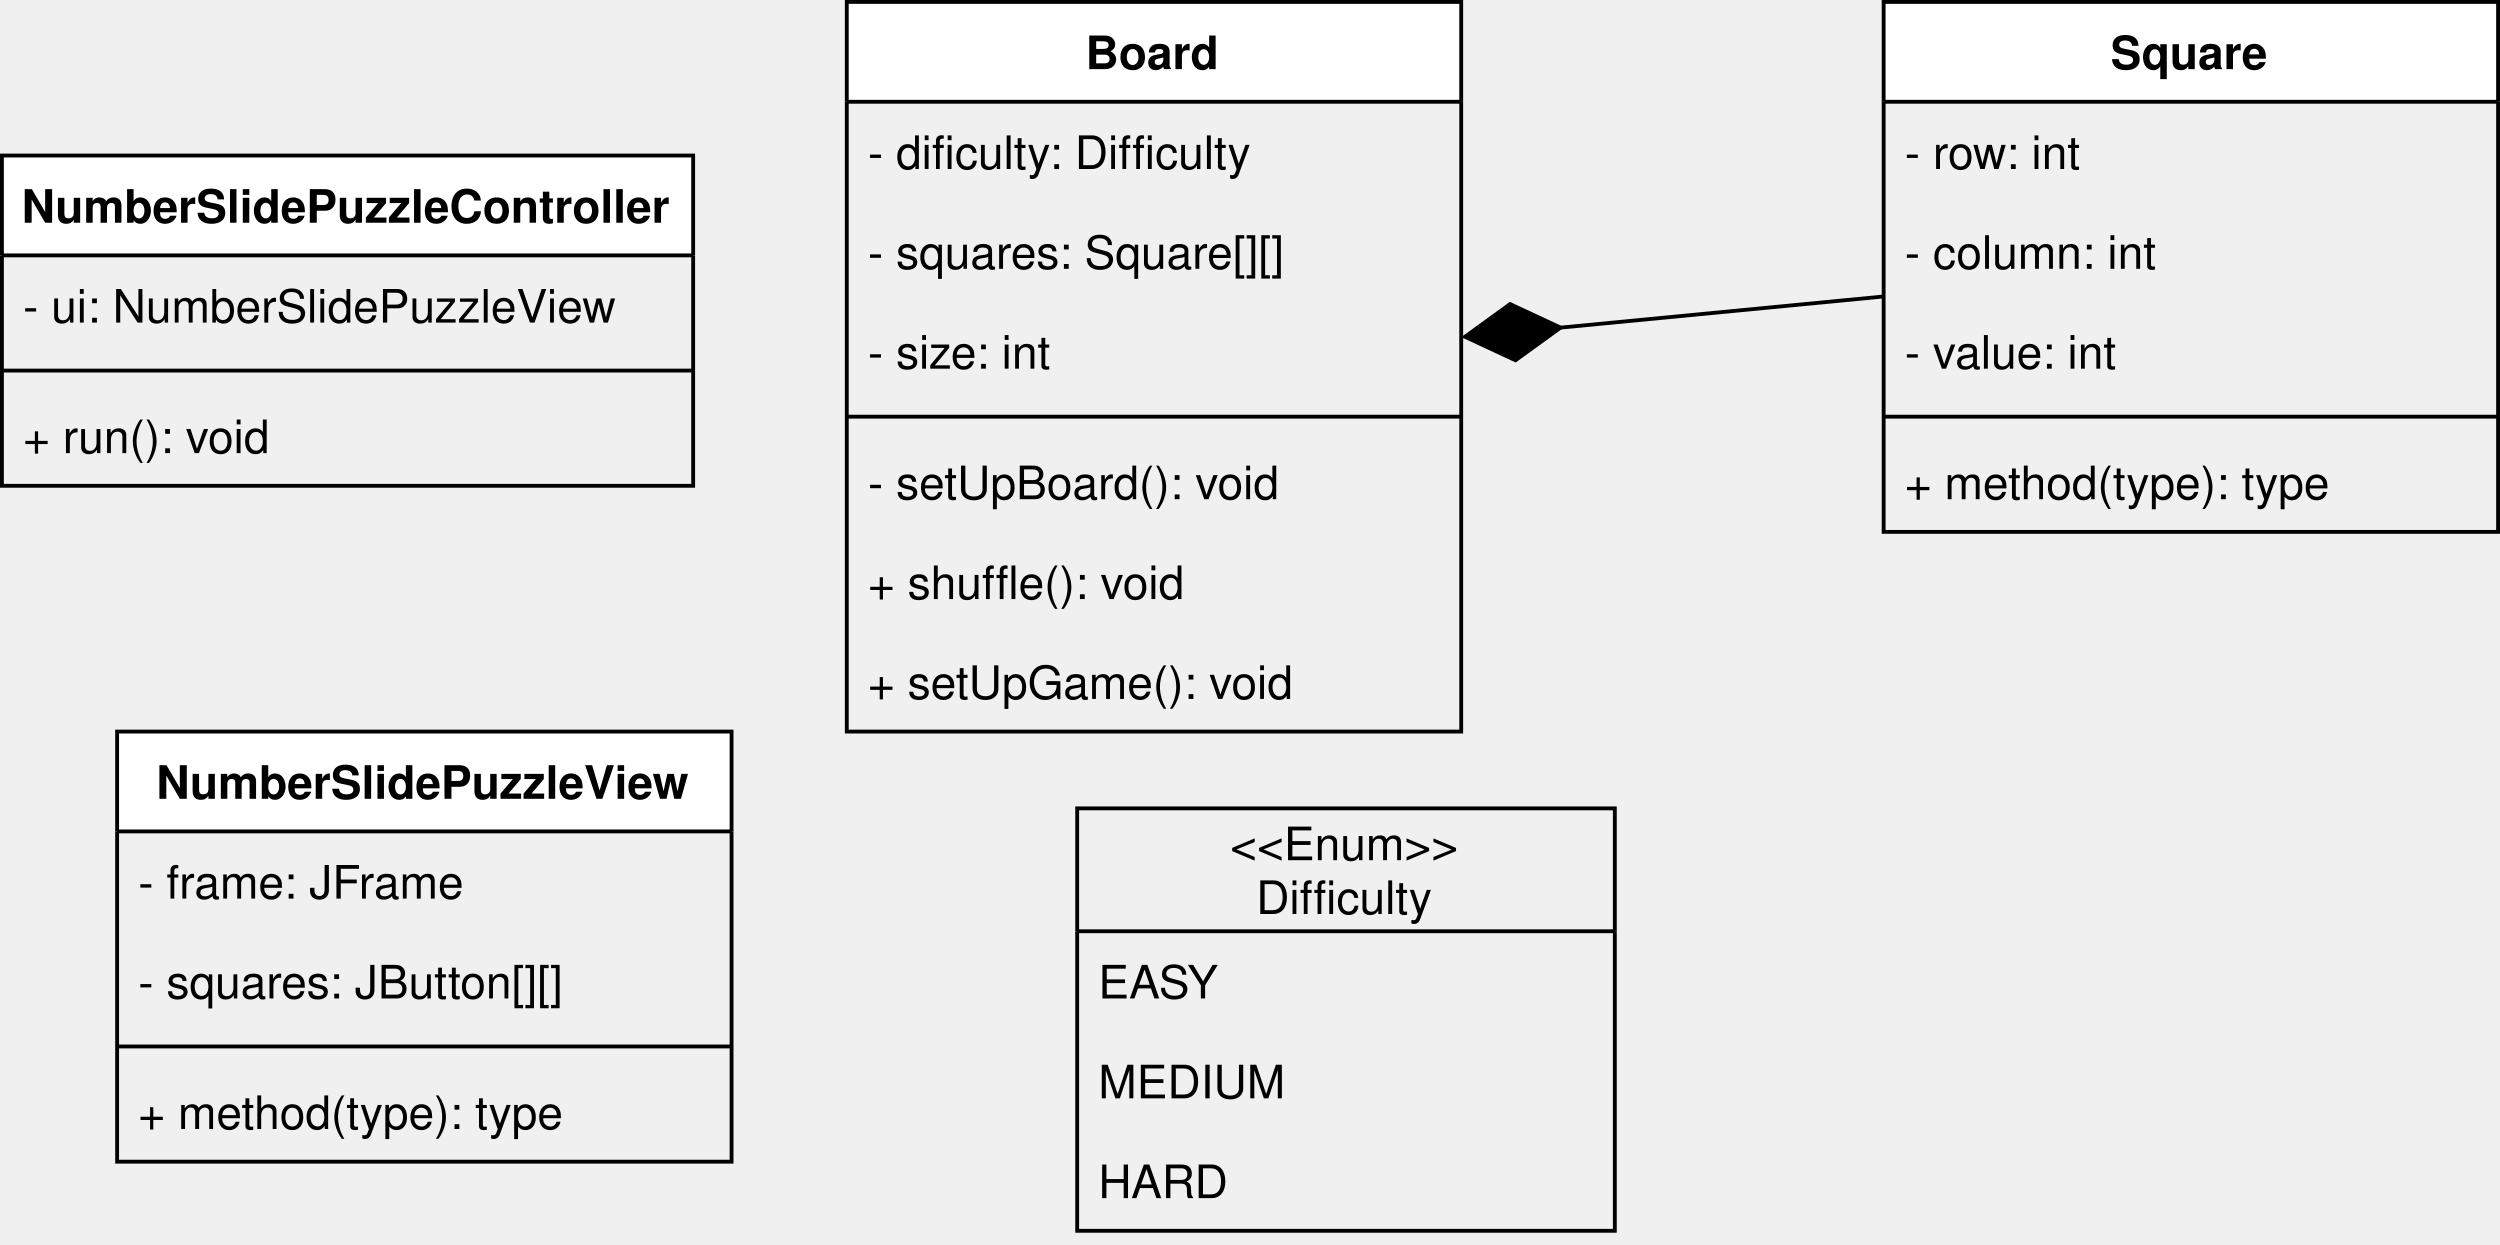
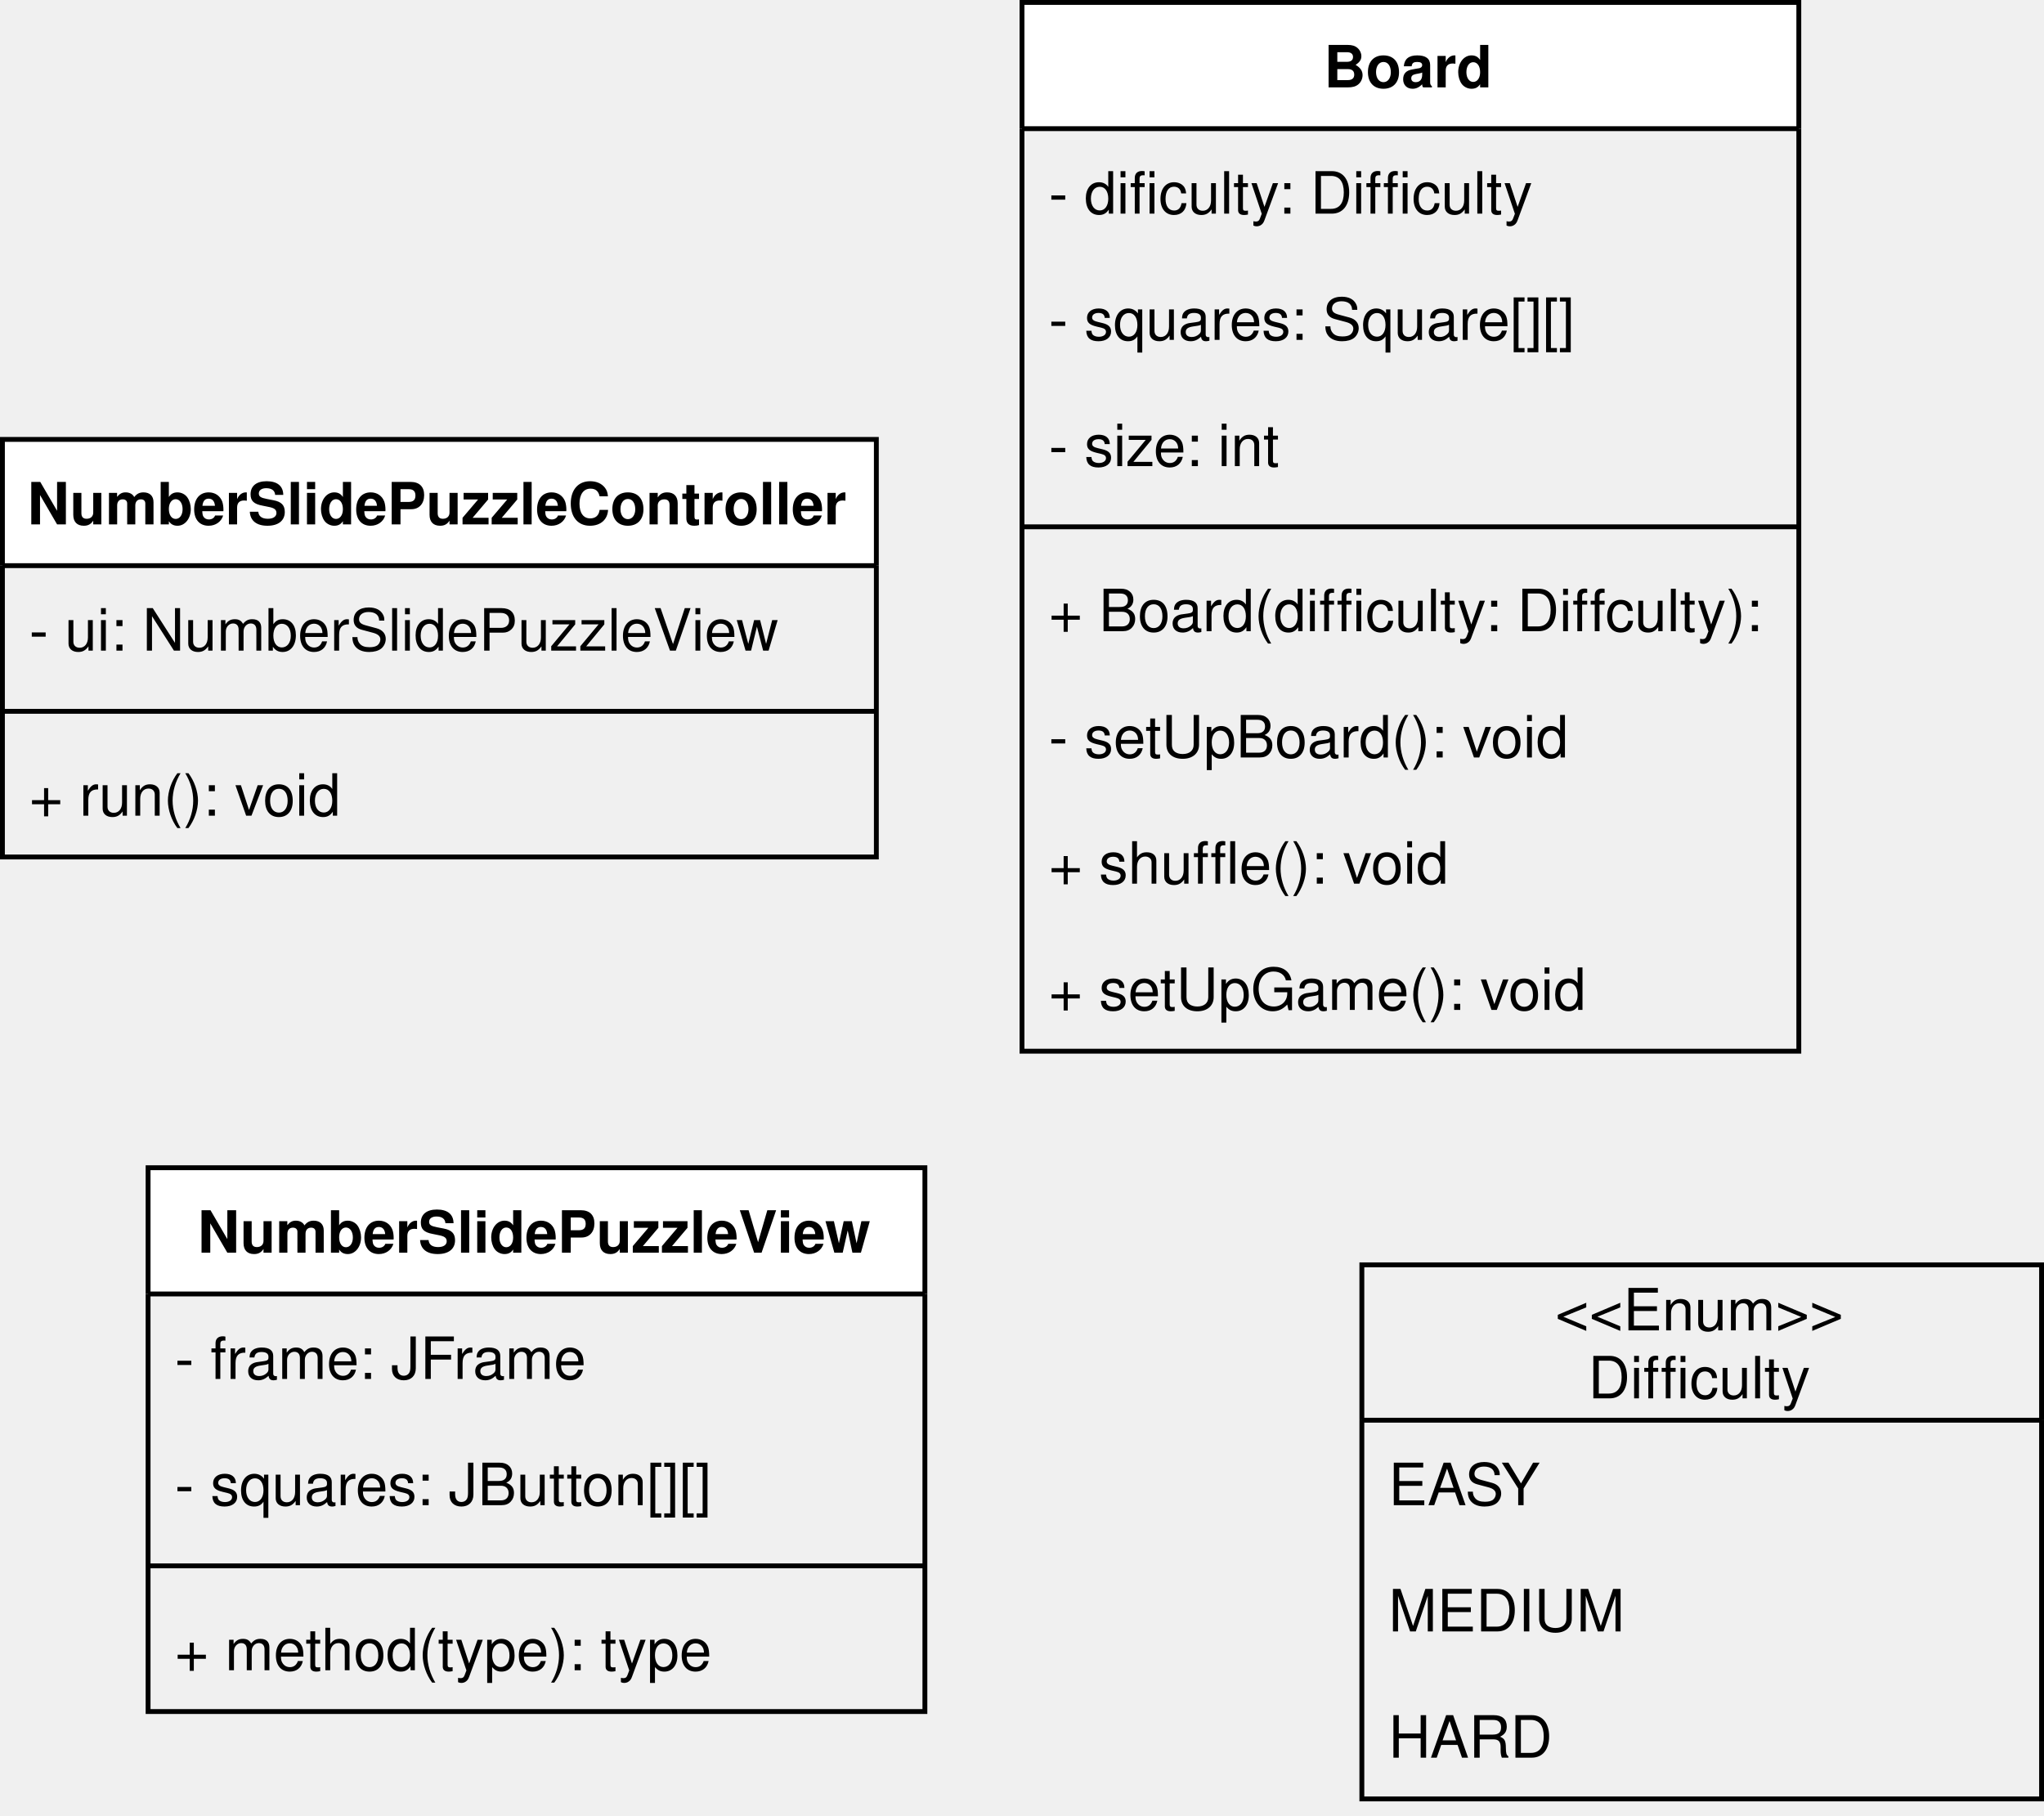
- <svg xmlns="http://www.w3.org/2000/svg" version="1.1" width="651px" height="324px" viewBox="-0.5 -0.5 651 324" content="&lt;mxfile host=&quot;drawio-plugin&quot; modified=&quot;2022-03-01T22:13:17.207Z&quot; agent=&quot;5.0 (Windows NT 6.2; Win64; x64) AppleWebKit/537.36 (KHTML, like Gecko) Chrome/89.0.439.114 Safari/537.36&quot; etag=&quot;Nb7-g3J6PJ1sRvul0Ocr&quot; version=&quot;15.5.4&quot; type=&quot;embed&quot;&gt;&lt;diagram id=&quot;23iRSUPoRavnBvh4doch&quot; name=&quot;Page-1&quot;&gt;7Zttb6M4EIB/TaS9Dz0FyFs/5q3dO7WnarO7p/voBidYa3DOmKbpr78x2FCws0UJze7qLEUJHmyD5/F4xkPoBfP4+ZajXXTPQkx7fj987gWLnu+Pg2v4loKDFvQLwZaTsBB5lWBFXrAS6moZCXFaqygYo4Ls6sI1SxK8FjUZ4pzt69U2jNavukNbbAhWa0RN6d8kFFEhnfjjSv4Rk22kr+yN1IBjpCurkaQRCtn+lShY9oI5Z0wUR/HzHFOpO62Xot3NkbPljXGciDYNRkWDJ0QzNba/svgR8xUFDT9kLy8UfyV4r25WHLQG0j2JKUqgNNuwRKzUGQ/KiJJtAsdruAXMQfCEuSCgvKk6IdgOpOuI0PAOHVgmbzQVaP1Nl2YR4+QFukVU9QmnuVDzAO75dY2VbAniPkg5TqHOgx691xDdo+daxTuUCiVYM0rRLiWP5TBixLckmTEhWKwqmcpV+pYjxM+vRErZt5jFWPADVNFnNXg184O+Ku+reeSNlCyqzSFfzV81d7dl3xVeOFCE7bTHBu0rOf05iqE4hcM/b/LjJm0YnMgpcPYNzxllgHWRsAI/obQh0jOA4o04yj/doTVJtnd5ncWgknxSg5YiBm03NDeQiIQhTiQ7JpBABShJZcdIInKlDGfwAd3N+78Pe0O48TmUvaoMH1mdizlLYCyI5BgxzII9ljPBAnjUGrACqlu8xVPXOwenxXolz/TfDEaQKqKzDGZwkutmob4d3pPxDv3L4Z0YdA1ylORECnLaFXknYYsBAMUVp88S4+LKM1gGJsvAwo2iR0wfWEoEYbJ/XtRt8LwAsvGkHbLJ+cSuLcRm0u1jEbHwgzjs8G+FWcpDZ4enQ51ccJnVUef3giQYKlCjFAIeFyp1Eypd1yMlb2iJlCY2O+4CuWcgl541I4X1touR/7/mXFrMWWGTDW4n9uw7x9oJNFswZLXIDpgFR1wrz5IPyqc+MajtjPB0nqOWK2wnRjg0gK7yfYvznx35z+Gk4UC9tqmGoAuDte9NuTQIaaxyAjtbLeEOW9P9AXkGz9zXXOXZVZrFicPZBc5L5hV8cz9zVRUdzfNptk05dGKcZlLXRbOnQPP6g3bUuvCOttyeyxS9D1fvkmurubecMcTNfYmLak+LagPv1KhW55POwmtuQ6XrDMmGrDMqDoXJLshGl53hatKlZfyUIa5vT/jVHqWp/al7ktYN3kuGvIHdbtN8QXQR7/kwLxnx+gMX8XYC7ZIRb2BCyy0Qiy+7PEJyWdySqkHQBvrniHcDM41bbGTSKNtsKHZUu6IaXHKFPUpVmustih3XztbgUcs1uBOuLXJF3cJr7TyPEL1Yuqg1N70PbTxdCXxzH+rbtqGDDjDaskcjWoys+F0mWQzHWyXTv718/xzMvrNDPZKY6J+TcQh8++T5ZZMQ47fhewPrv3i7SEKYj2OW09U/bhmuluFJa6IlwXYAO4mZzOcv98vFH1/uHcEzCA4t8dG7ETSzRR+nn1w66Bx+E0sc9G78zCy9wQ4n4ZTnf1dYhATFLAk/R0TqEU7cEKrdHJR0Wl0qPhKxPsNZloQ4fMvrpCzja3VN/XADXOcWN0JKHNbeSTL1aAsgOaZIkCdcu6JNc6q7B5Ynwsq/kDTeVhn2G+6ruHnVqtK/0dH4elDvKGh0VIzY6CgHWY7RxhaK1dtSRfXqlbNg+R8=&lt;/diagram&gt;&lt;/mxfile&gt;">
+ <svg xmlns="http://www.w3.org/2000/svg" version="1.1" width="421px" height="374px" viewBox="-0.5 -0.5 421 374" content="&lt;mxfile host=&quot;drawio-plugin&quot; modified=&quot;2022-03-01T22:37:57.878Z&quot; agent=&quot;5.0 (Windows NT 6.2; Win64; x64) AppleWebKit/537.36 (KHTML, like Gecko) Chrome/89.0.439.114 Safari/537.36&quot; etag=&quot;dRkRLkf-oHzIOjwbz_py&quot; version=&quot;15.5.4&quot; type=&quot;embed&quot;&gt;&lt;diagram id=&quot;23iRSUPoRavnBvh4doch&quot; name=&quot;Page-1&quot;&gt;7Zrrb6M4EMD/mki9D3vikQf92Dy2u6v2VG32ofvoghOsNZgzpkn6198Ym1CK6aLEG91pkaLEHo+J7Z/HMwyM/EWyv+Uoi+9ZhOnIc6L9yF+OPG/qePAtBQclmPmOEmw5iZTIrQVr8oy1sFIrSITzhqJgjAqSNYUhS1McioYMcc52TbUNo81/zdAWtwTrENG29DuJRKykgTer5R8w2cbVP7vTa9WSoEpZzySPUcR2L0T+auQvOGNClZL9AlO5dtW6qH7vO1qPA+M4FX06TFWHJ0QLPbe/iuQR8zWFFX4onp8p/kbwTg9WHKoVyHckoSiF2nzDUrHWLS7UESXbFMohDAFzEDxhLggs3o1uECwDaRgTGt2hAyvkQHOBwh9VbR4zTp7hsojqa0IzF3ofwJhfaqxlTxA7IOU4B52HavbuK9E92jcU71AutCBklKIsJ4/HaSSIb0k6Z0KwRCu1F1evt5wh3r8Q6cW+xSzBgh9ApWqtwOud7zu6vqv3kTvVsrixh7TNIL13t8dr13ihoAmbac9atN/J7c9RAtUbKH56X5Zf04bJiZICZz/wglEGWJcpU/gJpa9E1Q6geCM6+ecZCkm6vSt1luNa8llPWooY9N3Q0kBiEkU4leyYQAIpUJJKxkgqykWZzOEDa7dw/pyMJjDwBdTdug4fqc7FgqUwF0RKjBh2wQ7LnWAAPO0NWAOtevyMZ6V3Dk6D9Uqe+T8FzCDXROcF7OC0XJul/h7wnox34l0Ob9Ci2yJHSUlEkatckXsStgQAUFxz+iIxLt+5LZZ+m6Vv4EbRI6YPLCeCMHl9rnRf8bwAslnQD1lwPrFrA7G5dPtYxCy6EocM/6HMUhYHOzwdanDBY7aKOt8KkmCqQI1SCHiGUMlOqHTdjJTciSFSCkx2bAO520IuPWtBlPX2i5F/X3M+WsxZYZMJrhV79gbHagWaKRgyWqQFZn6Ha+VFeqV96hMD7cEIT+c57XnCWrl3aRvhnCHeBji4z9Pc5zGz8AZcY8Tk2qDbNlfpPyOyIWFBxUEZ7JJsqvpgthXoo2H8N1MO5sCokXJYl5Uh42AJ7yVTDr7ZbvPyPJRs5QwHmKfD7JuMsGKr4yHOtQLNdcb9qFkIdH0TNBnoltHRVVS7zKMLLasqBv6tLbMF1MS9G7J7yXO2I3OPxddMgR7uaSxh9S944vqTDuPN42KzoXigaovqtOeJbMWPdlKV5nqLkoGrNU973fcu1QbX9uPwXwyvd4jUQfRiqcDe3KpkQ9BMNvhem6NnwOiOLWA0PSedUjUz9btKiwTKWy2rfkee78plfCMP0ZF9cs5JK/meefP8bzNNs5/Dd8fGd1ocC/jbD11XN+u/h2O4PoaD3kSPBPsBtBIztZ+u3q+WH7/eDwTPIDgxRL2/jGA7J/jh5vOQ9DuHX2CIby3xg2r9fmnZ9uIlXX/1Lw==&lt;/diagram&gt;&lt;/mxfile&gt;">
  <defs>
-     <clipPath id="mx-clip-34-221-152-26-0">
-       <rect x="34" y="221" width="152" height="26" />
+     <clipPath id="mx-clip-34-271-152-26-0">
+       <rect x="34" y="271" width="152" height="26" />
    </clipPath>
-     <clipPath id="mx-clip-34-247-152-26-0">
-       <rect x="34" y="247" width="152" height="26" />
+     <clipPath id="mx-clip-34-297-152-26-0">
+       <rect x="34" y="297" width="152" height="26" />
    </clipPath>
-     <clipPath id="mx-clip-34-281-152-26-0">
-       <rect x="34" y="281" width="152" height="26" />
+     <clipPath id="mx-clip-34-331-152-26-0">
+       <rect x="34" y="331" width="152" height="26" />
    </clipPath>
-     <clipPath id="mx-clip-4-71-172-26-0">
-       <rect x="4" y="71" width="172" height="26" />
+     <clipPath id="mx-clip-4-121-172-26-0">
+       <rect x="4" y="121" width="172" height="26" />
    </clipPath>
-     <clipPath id="mx-clip-4-105-172-26-0">
-       <rect x="4" y="105" width="172" height="26" />
+     <clipPath id="mx-clip-4-155-172-26-0">
+       <rect x="4" y="155" width="172" height="26" />
    </clipPath>
-     <clipPath id="mx-clip-494-31-152-26-0">
-       <rect x="494" y="31" width="152" height="26" />
+     <clipPath id="mx-clip-214-31-152-26-0">
+       <rect x="214" y="31" width="152" height="26" />
    </clipPath>
-     <clipPath id="mx-clip-494-57-152-26-0">
-       <rect x="494" y="57" width="152" height="26" />
+     <clipPath id="mx-clip-214-57-152-26-0">
+       <rect x="214" y="57" width="152" height="26" />
    </clipPath>
-     <clipPath id="mx-clip-494-83-152-26-0">
-       <rect x="494" y="83" width="152" height="26" />
+     <clipPath id="mx-clip-214-83-152-26-0">
+       <rect x="214" y="83" width="152" height="26" />
    </clipPath>
-     <clipPath id="mx-clip-494-117-152-26-0">
-       <rect x="494" y="117" width="152" height="26" />
+     <clipPath id="mx-clip-214-117-152-26-0">
+       <rect x="214" y="117" width="152" height="26" />
    </clipPath>
-     <clipPath id="mx-clip-224-31-152-26-0">
-       <rect x="224" y="31" width="152" height="26" />
+     <clipPath id="mx-clip-214-143-152-26-0">
+       <rect x="214" y="143" width="152" height="26" />
    </clipPath>
-     <clipPath id="mx-clip-224-57-152-26-0">
-       <rect x="224" y="57" width="152" height="26" />
+     <clipPath id="mx-clip-214-169-152-26-0">
+       <rect x="214" y="169" width="152" height="26" />
    </clipPath>
-     <clipPath id="mx-clip-224-83-152-26-0">
-       <rect x="224" y="83" width="152" height="26" />
+     <clipPath id="mx-clip-214-195-152-26-0">
+       <rect x="214" y="195" width="152" height="26" />
    </clipPath>
-     <clipPath id="mx-clip-224-117-152-26-0">
-       <rect x="224" y="117" width="152" height="26" />
+     <clipPath id="mx-clip-284-297-132-26-0">
+       <rect x="284" y="297" width="132" height="26" />
    </clipPath>
-     <clipPath id="mx-clip-224-143-152-26-0">
-       <rect x="224" y="143" width="152" height="26" />
+     <clipPath id="mx-clip-284-323-132-26-0">
+       <rect x="284" y="323" width="132" height="26" />
    </clipPath>
-     <clipPath id="mx-clip-224-169-152-26-0">
-       <rect x="224" y="169" width="152" height="26" />
-     </clipPath>
-     <clipPath id="mx-clip-284-247-132-26-0">
-       <rect x="284" y="247" width="132" height="26" />
-     </clipPath>
-     <clipPath id="mx-clip-284-273-132-26-0">
-       <rect x="284" y="273" width="132" height="26" />
-     </clipPath>
-     <clipPath id="mx-clip-284-299-132-26-0">
-       <rect x="284" y="299" width="132" height="26" />
+     <clipPath id="mx-clip-284-349-132-26-0">
+       <rect x="284" y="349" width="132" height="26" />
    </clipPath>
  </defs>
  <g>
-     <path d="M 30 216 L 30 190 L 190 190 L 190 216" fill="#ffffff" stroke="#000000" stroke-miterlimit="10" pointer-events="all" />
-     <path d="M 30 216 L 30 302 L 190 302 L 190 216" fill="none" stroke="#000000" stroke-miterlimit="10" pointer-events="none" />
-     <path d="M 30 216 L 190 216" fill="none" stroke="#000000" stroke-miterlimit="10" pointer-events="none" />
+     <path d="M 30 266 L 30 240 L 190 240 L 190 266" fill="#ffffff" stroke="#000000" stroke-miterlimit="10" pointer-events="all" />
+     <path d="M 30 266 L 30 352 L 190 352 L 190 266" fill="none" stroke="#000000" stroke-miterlimit="10" pointer-events="none" />
+     <path d="M 30 266 L 190 266" fill="none" stroke="#000000" stroke-miterlimit="10" pointer-events="none" />
    <g fill="#000000" font-family="Helvetica" font-weight="bold" pointer-events="none" text-anchor="middle" font-size="12px">
-       <text x="109.5" y="207.5">NumberSlidePuzzleView</text>
+       <text x="109.5" y="257.5">NumberSlidePuzzleView</text>
    </g>
-     <g fill="#000000" font-family="Helvetica" pointer-events="none" clip-path="url(#mx-clip-34-221-152-26-0)" font-size="12px">
-       <text x="35.5" y="233.5">- frame: JFrame</text>
+     <g fill="#000000" font-family="Helvetica" pointer-events="none" clip-path="url(#mx-clip-34-271-152-26-0)" font-size="12px">
+       <text x="35.5" y="283.5">- frame: JFrame</text>
    </g>
-     <g fill="#000000" font-family="Helvetica" pointer-events="none" clip-path="url(#mx-clip-34-247-152-26-0)" font-size="12px">
-       <text x="35.5" y="259.5">- squares: JButton[][]</text>
+     <g fill="#000000" font-family="Helvetica" pointer-events="none" clip-path="url(#mx-clip-34-297-152-26-0)" font-size="12px">
+       <text x="35.5" y="309.5">- squares: JButton[][]</text>
    </g>
-     <path d="M 30 272 L 190 272" fill="none" stroke="#000000" stroke-miterlimit="10" pointer-events="none" />
-     <g fill="#000000" font-family="Helvetica" pointer-events="none" clip-path="url(#mx-clip-34-281-152-26-0)" font-size="12px">
-       <text x="35.5" y="293.5">+ method(type): type</text>
+     <path d="M 30 322 L 190 322" fill="none" stroke="#000000" stroke-miterlimit="10" pointer-events="none" />
+     <g fill="#000000" font-family="Helvetica" pointer-events="none" clip-path="url(#mx-clip-34-331-152-26-0)" font-size="12px">
+       <text x="35.5" y="343.5">+ method(type): type</text>
    </g>
-     <path d="M 0 66 L 0 40 L 180 40 L 180 66" fill="#ffffff" stroke="#000000" stroke-miterlimit="10" pointer-events="none" />
-     <path d="M 0 66 L 0 126 L 180 126 L 180 66" fill="none" stroke="#000000" stroke-miterlimit="10" pointer-events="none" />
-     <path d="M 0 66 L 180 66" fill="none" stroke="#000000" stroke-miterlimit="10" pointer-events="none" />
+     <path d="M 0 116 L 0 90 L 180 90 L 180 116" fill="#ffffff" stroke="#000000" stroke-miterlimit="10" pointer-events="none" />
+     <path d="M 0 116 L 0 176 L 180 176 L 180 116" fill="none" stroke="#000000" stroke-miterlimit="10" pointer-events="none" />
+     <path d="M 0 116 L 180 116" fill="none" stroke="#000000" stroke-miterlimit="10" pointer-events="none" />
    <g fill="#000000" font-family="Helvetica" font-weight="bold" pointer-events="none" text-anchor="middle" font-size="12px">
-       <text x="89.5" y="57.5">NumberSlidePuzzleController</text>
+       <text x="89.5" y="107.5">NumberSlidePuzzleController</text>
    </g>
-     <g fill="#000000" font-family="Helvetica" pointer-events="none" clip-path="url(#mx-clip-4-71-172-26-0)" font-size="12px">
-       <text x="5.5" y="83.5">- ui: NumberSlidePuzzleView</text>
+     <g fill="#000000" font-family="Helvetica" pointer-events="none" clip-path="url(#mx-clip-4-121-172-26-0)" font-size="12px">
+       <text x="5.5" y="133.5">- ui: NumberSlidePuzzleView</text>
    </g>
-     <path d="M 0 96 L 180 96" fill="none" stroke="#000000" stroke-miterlimit="10" pointer-events="none" />
-     <g fill="#000000" font-family="Helvetica" pointer-events="none" clip-path="url(#mx-clip-4-105-172-26-0)" font-size="12px">
-       <text x="5.5" y="117.5">+ run(): void</text>
+     <path d="M 0 146 L 180 146" fill="none" stroke="#000000" stroke-miterlimit="10" pointer-events="none" />
+     <g fill="#000000" font-family="Helvetica" pointer-events="none" clip-path="url(#mx-clip-4-155-172-26-0)" font-size="12px">
+       <text x="5.5" y="167.5">+ run(): void</text>
    </g>
-     <path d="M 490 26 L 490 0 L 650 0 L 650 26" fill="#ffffff" stroke="#000000" stroke-miterlimit="10" pointer-events="none" />
-     <path d="M 490 26 L 490 138 L 650 138 L 650 26" fill="none" stroke="#000000" stroke-miterlimit="10" pointer-events="none" />
-     <path d="M 490 26 L 650 26" fill="none" stroke="#000000" stroke-miterlimit="10" pointer-events="none" />
+     <path d="M 210 26 L 210 0 L 370 0 L 370 26" fill="#ffffff" stroke="#000000" stroke-miterlimit="10" pointer-events="none" />
+     <path d="M 210 26 L 210 216 L 370 216 L 370 26" fill="none" stroke="#000000" stroke-miterlimit="10" pointer-events="none" />
+     <path d="M 210 26 L 370 26" fill="none" stroke="#000000" stroke-miterlimit="10" pointer-events="none" />
    <g fill="#000000" font-family="Helvetica" font-weight="bold" pointer-events="none" text-anchor="middle" font-size="12px">
-       <text x="569.5" y="17.5">Square</text>
+       <text x="289.5" y="17.5">Board</text>
    </g>
-     <g fill="#000000" font-family="Helvetica" pointer-events="none" clip-path="url(#mx-clip-494-31-152-26-0)" font-size="12px">
-       <text x="495.5" y="43.5">- row: int</text>
+     <g fill="#000000" font-family="Helvetica" pointer-events="none" clip-path="url(#mx-clip-214-31-152-26-0)" font-size="12px">
+       <text x="215.5" y="43.5">- dificulty: Difficulty</text>
    </g>
-     <g fill="#000000" font-family="Helvetica" pointer-events="none" clip-path="url(#mx-clip-494-57-152-26-0)" font-size="12px">
-       <text x="495.5" y="69.5">- column: int</text>
+     <g fill="#000000" font-family="Helvetica" pointer-events="none" clip-path="url(#mx-clip-214-57-152-26-0)" font-size="12px">
+       <text x="215.5" y="69.5">- squares: Square[][]</text>
    </g>
-     <g fill="#000000" font-family="Helvetica" pointer-events="none" clip-path="url(#mx-clip-494-83-152-26-0)" font-size="12px">
-       <text x="495.5" y="95.5">- value: int</text>
+     <g fill="#000000" font-family="Helvetica" pointer-events="none" clip-path="url(#mx-clip-214-83-152-26-0)" font-size="12px">
+       <text x="215.5" y="95.5">- size: int</text>
    </g>
-     <path d="M 490 108 L 650 108" fill="none" stroke="#000000" stroke-miterlimit="10" pointer-events="none" />
-     <g fill="#000000" font-family="Helvetica" pointer-events="none" clip-path="url(#mx-clip-494-117-152-26-0)" font-size="12px">
-       <text x="495.5" y="129.5">+ method(type): type</text>
+     <path d="M 210 108 L 370 108" fill="none" stroke="#000000" stroke-miterlimit="10" pointer-events="none" />
+     <g fill="#000000" font-family="Helvetica" pointer-events="none" clip-path="url(#mx-clip-214-117-152-26-0)" font-size="12px">
+       <text x="215.5" y="129.5">+ Board(difficulty: Diffculty):</text>
    </g>
-     <path d="M 220 26 L 220 0 L 380 0 L 380 26" fill="#ffffff" stroke="#000000" stroke-miterlimit="10" pointer-events="none" />
-     <path d="M 220 26 L 220 190 L 380 190 L 380 26" fill="none" stroke="#000000" stroke-miterlimit="10" pointer-events="none" />
-     <path d="M 220 26 L 380 26" fill="none" stroke="#000000" stroke-miterlimit="10" pointer-events="none" />
-     <g fill="#000000" font-family="Helvetica" font-weight="bold" pointer-events="none" text-anchor="middle" font-size="12px">
-       <text x="299.5" y="17.5">Board</text>
+     <g fill="#000000" font-family="Helvetica" pointer-events="none" clip-path="url(#mx-clip-214-143-152-26-0)" font-size="12px">
+       <text x="215.5" y="155.5">- setUpBoard(): void</text>
    </g>
-     <g fill="#000000" font-family="Helvetica" pointer-events="none" clip-path="url(#mx-clip-224-31-152-26-0)" font-size="12px">
-       <text x="225.5" y="43.5">- dificulty: Difficulty</text>
+     <g fill="#000000" font-family="Helvetica" pointer-events="none" clip-path="url(#mx-clip-214-169-152-26-0)" font-size="12px">
+       <text x="215.5" y="181.5">+ shuffle(): void</text>
    </g>
-     <g fill="#000000" font-family="Helvetica" pointer-events="none" clip-path="url(#mx-clip-224-57-152-26-0)" font-size="12px">
-       <text x="225.5" y="69.5">- squares: Square[][]</text>
+     <g fill="#000000" font-family="Helvetica" pointer-events="none" clip-path="url(#mx-clip-214-195-152-26-0)" font-size="12px">
+       <text x="215.5" y="207.5">+ setUpGame(): void</text>
    </g>
-     <g fill="#000000" font-family="Helvetica" pointer-events="none" clip-path="url(#mx-clip-224-83-152-26-0)" font-size="12px">
-       <text x="225.5" y="95.5">- size: int</text>
+     <path d="M 280 292 L 280 260 L 420 260 L 420 292" fill="none" stroke="#000000" stroke-miterlimit="10" pointer-events="none" />
+     <path d="M 280 292 L 280 370 L 420 370 L 420 292" fill="none" stroke="#000000" stroke-miterlimit="10" pointer-events="none" />
+     <path d="M 280 292 L 420 292" fill="none" stroke="#000000" stroke-miterlimit="10" pointer-events="none" />
+     <g fill="#000000" font-family="Helvetica" pointer-events="none" text-anchor="middle" font-size="12px">
+       <text x="349.5" y="273.5">&lt;&lt;Enum&gt;&gt;</text>
+       <text x="349.5" y="287.5">Difficulty</text>
    </g>
-     <path d="M 220 108 L 380 108" fill="none" stroke="#000000" stroke-miterlimit="10" pointer-events="none" />
-     <g fill="#000000" font-family="Helvetica" pointer-events="none" clip-path="url(#mx-clip-224-117-152-26-0)" font-size="12px">
-       <text x="225.5" y="129.5">- setUpBoard(): void</text>
+     <g fill="#000000" font-family="Helvetica" pointer-events="none" clip-path="url(#mx-clip-284-297-132-26-0)" font-size="12px">
+       <text x="285.5" y="309.5">EASY</text>
    </g>
-     <g fill="#000000" font-family="Helvetica" pointer-events="none" clip-path="url(#mx-clip-224-143-152-26-0)" font-size="12px">
-       <text x="225.5" y="155.5">+ shuffle(): void</text>
+     <g fill="#000000" font-family="Helvetica" pointer-events="none" clip-path="url(#mx-clip-284-323-132-26-0)" font-size="12px">
+       <text x="285.5" y="335.5">MEDIUM</text>
    </g>
-     <g fill="#000000" font-family="Helvetica" pointer-events="none" clip-path="url(#mx-clip-224-169-152-26-0)" font-size="12px">
-       <text x="225.5" y="181.5">+ setUpGame(): void</text>
+     <g fill="#000000" font-family="Helvetica" pointer-events="none" clip-path="url(#mx-clip-284-349-132-26-0)" font-size="12px">
+       <text x="285.5" y="361.5">HARD</text>
    </g>
-     <path d="M 280 242 L 280 210 L 420 210 L 420 242" fill="none" stroke="#000000" stroke-miterlimit="10" pointer-events="none" />
-     <path d="M 280 242 L 280 320 L 420 320 L 420 242" fill="none" stroke="#000000" stroke-miterlimit="10" pointer-events="none" />
-     <path d="M 280 242 L 420 242" fill="none" stroke="#000000" stroke-miterlimit="10" pointer-events="none" />
-     <g fill="#000000" font-family="Helvetica" pointer-events="none" text-anchor="middle" font-size="12px">
-       <text x="349.5" y="223.5">&lt;&lt;Enum&gt;&gt;</text>
-       <text x="349.5" y="237.5">Difficulty</text>
-     </g>
-     <g fill="#000000" font-family="Helvetica" pointer-events="none" clip-path="url(#mx-clip-284-247-132-26-0)" font-size="12px">
-       <text x="285.5" y="259.5">EASY</text>
-     </g>
-     <g fill="#000000" font-family="Helvetica" pointer-events="none" clip-path="url(#mx-clip-284-273-132-26-0)" font-size="12px">
-       <text x="285.5" y="285.5">MEDIUM</text>
-     </g>
-     <g fill="#000000" font-family="Helvetica" pointer-events="none" clip-path="url(#mx-clip-284-299-132-26-0)" font-size="12px">
-       <text x="285.5" y="311.5">HARD</text>
-     </g>
-     <path d="M 490 76.7 L 405.87 84.81" fill="none" stroke="#000000" stroke-miterlimit="10" pointer-events="none" />
-     <path d="M 380.98 87.2 L 392.72 78.68 L 405.87 84.81 L 394.13 93.32 Z" fill="#000000" stroke="#000000" stroke-miterlimit="10" pointer-events="none" />
  </g>
</svg>
